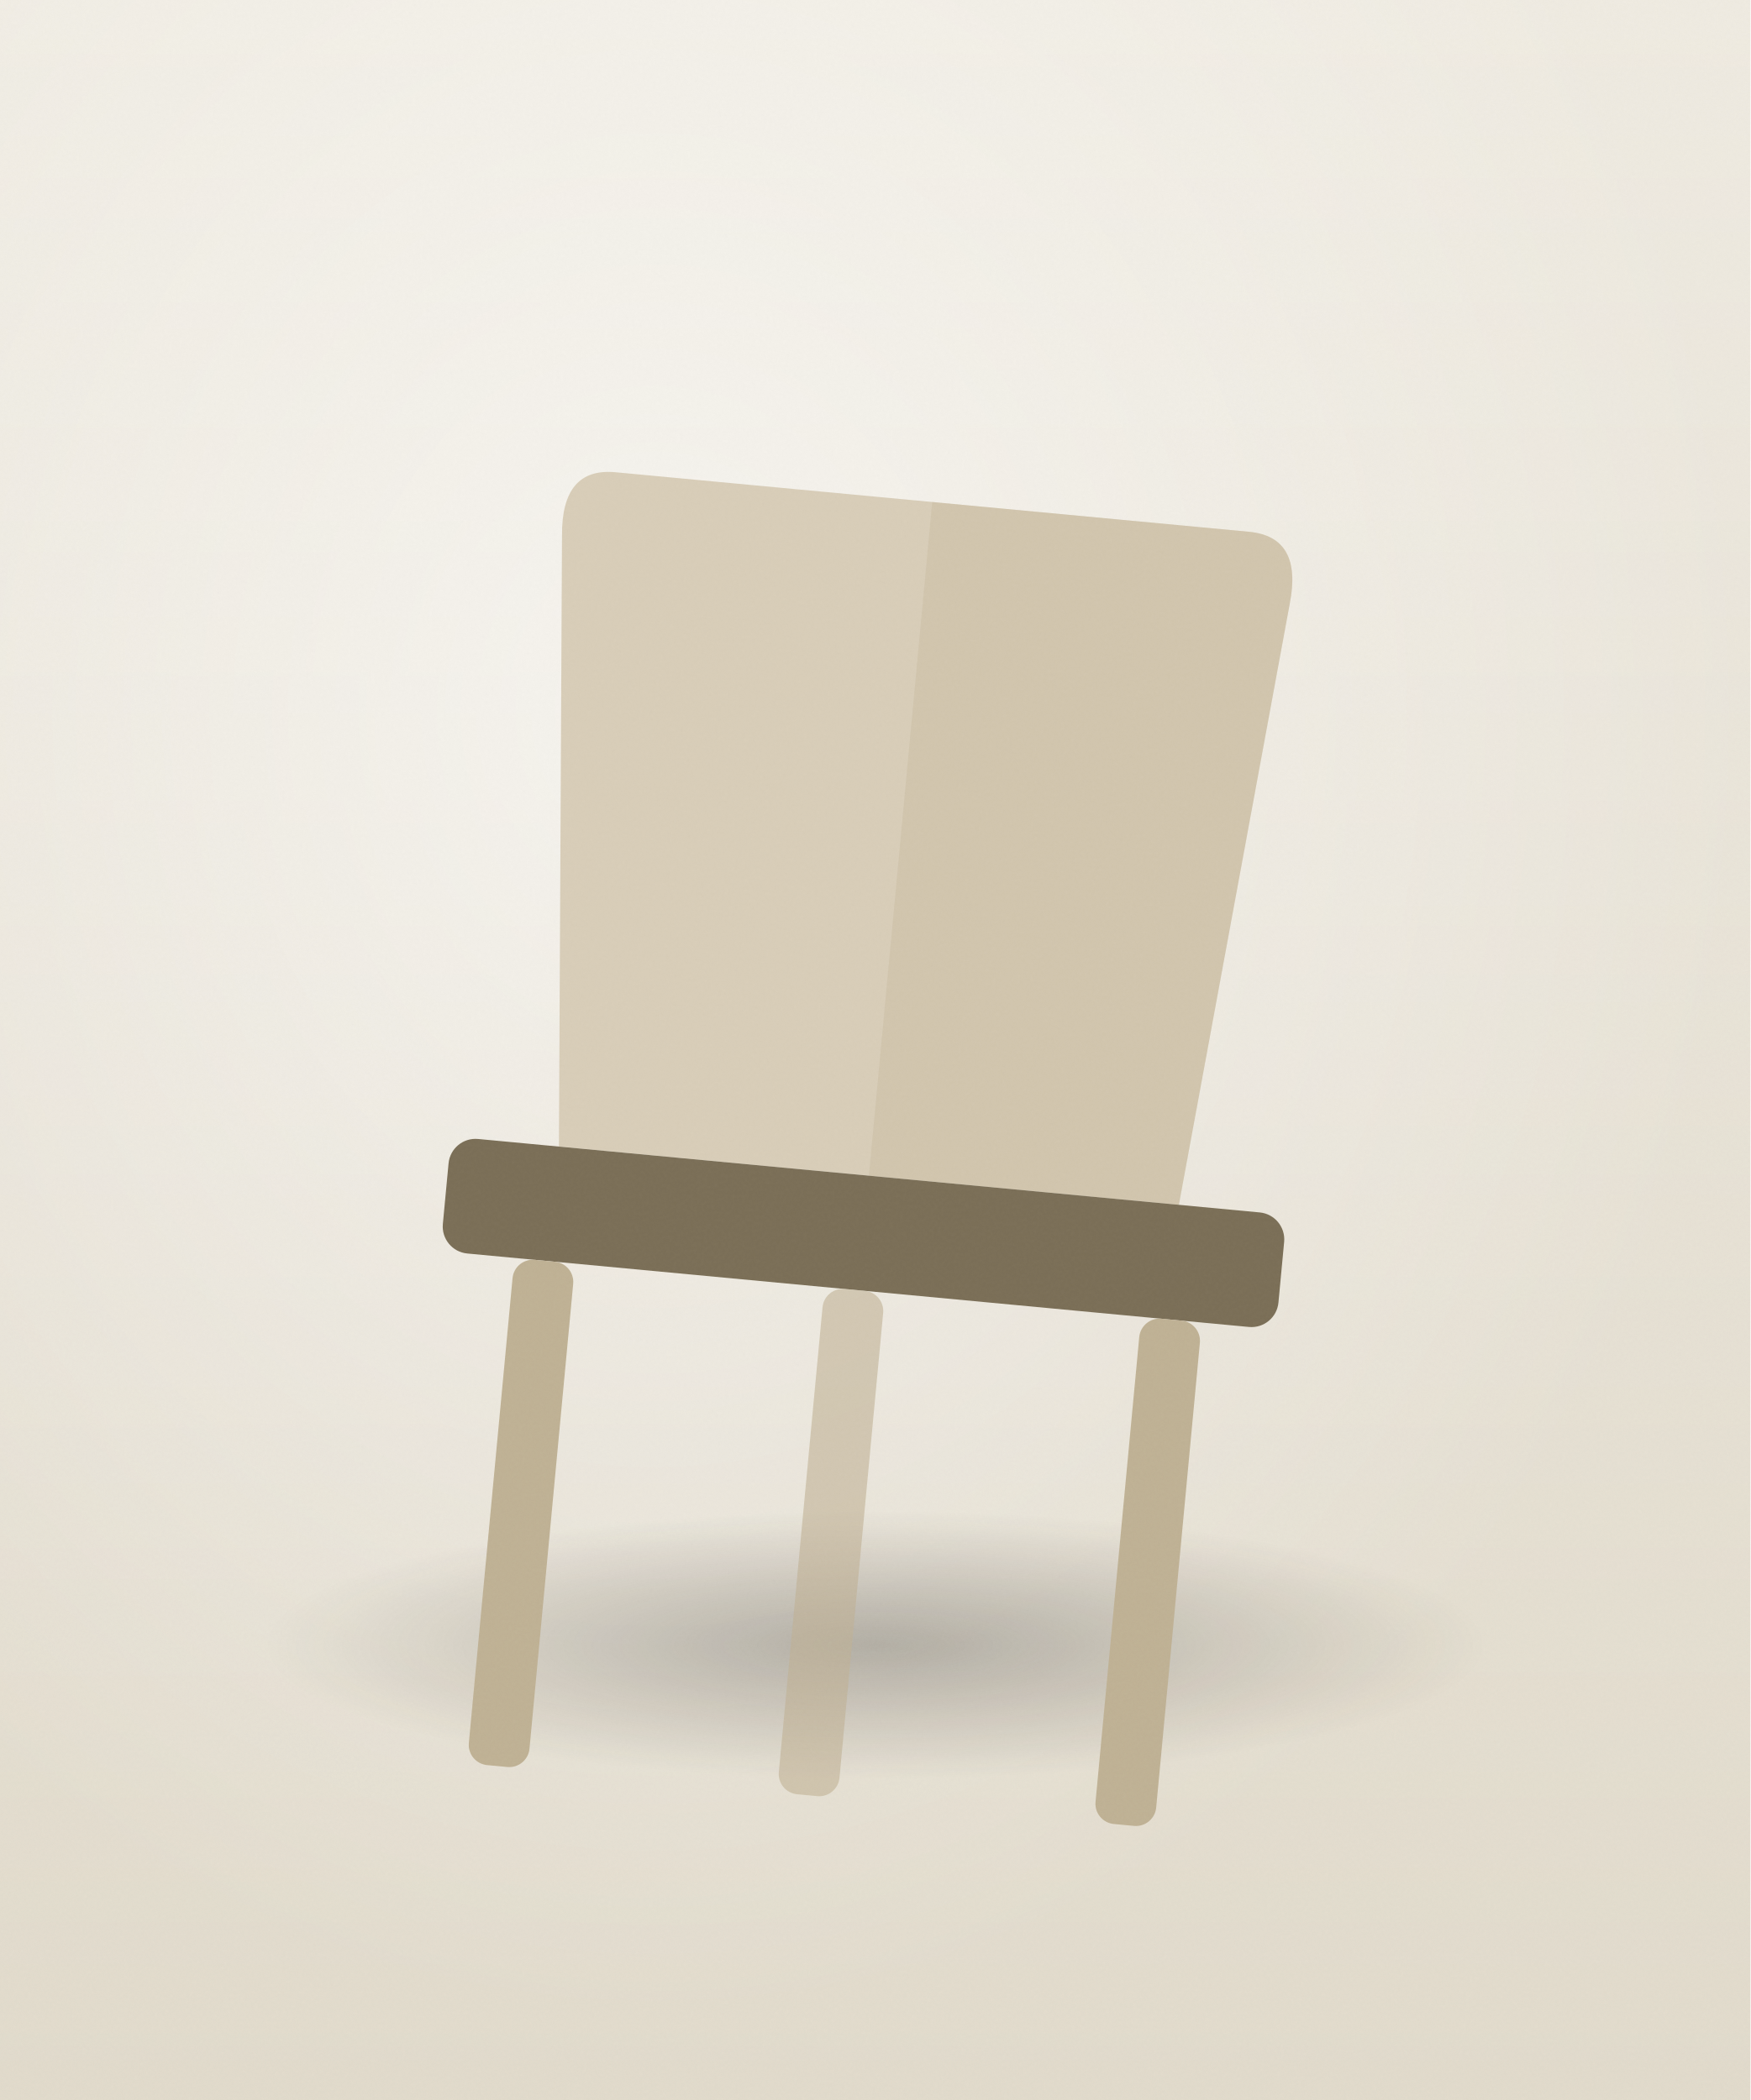
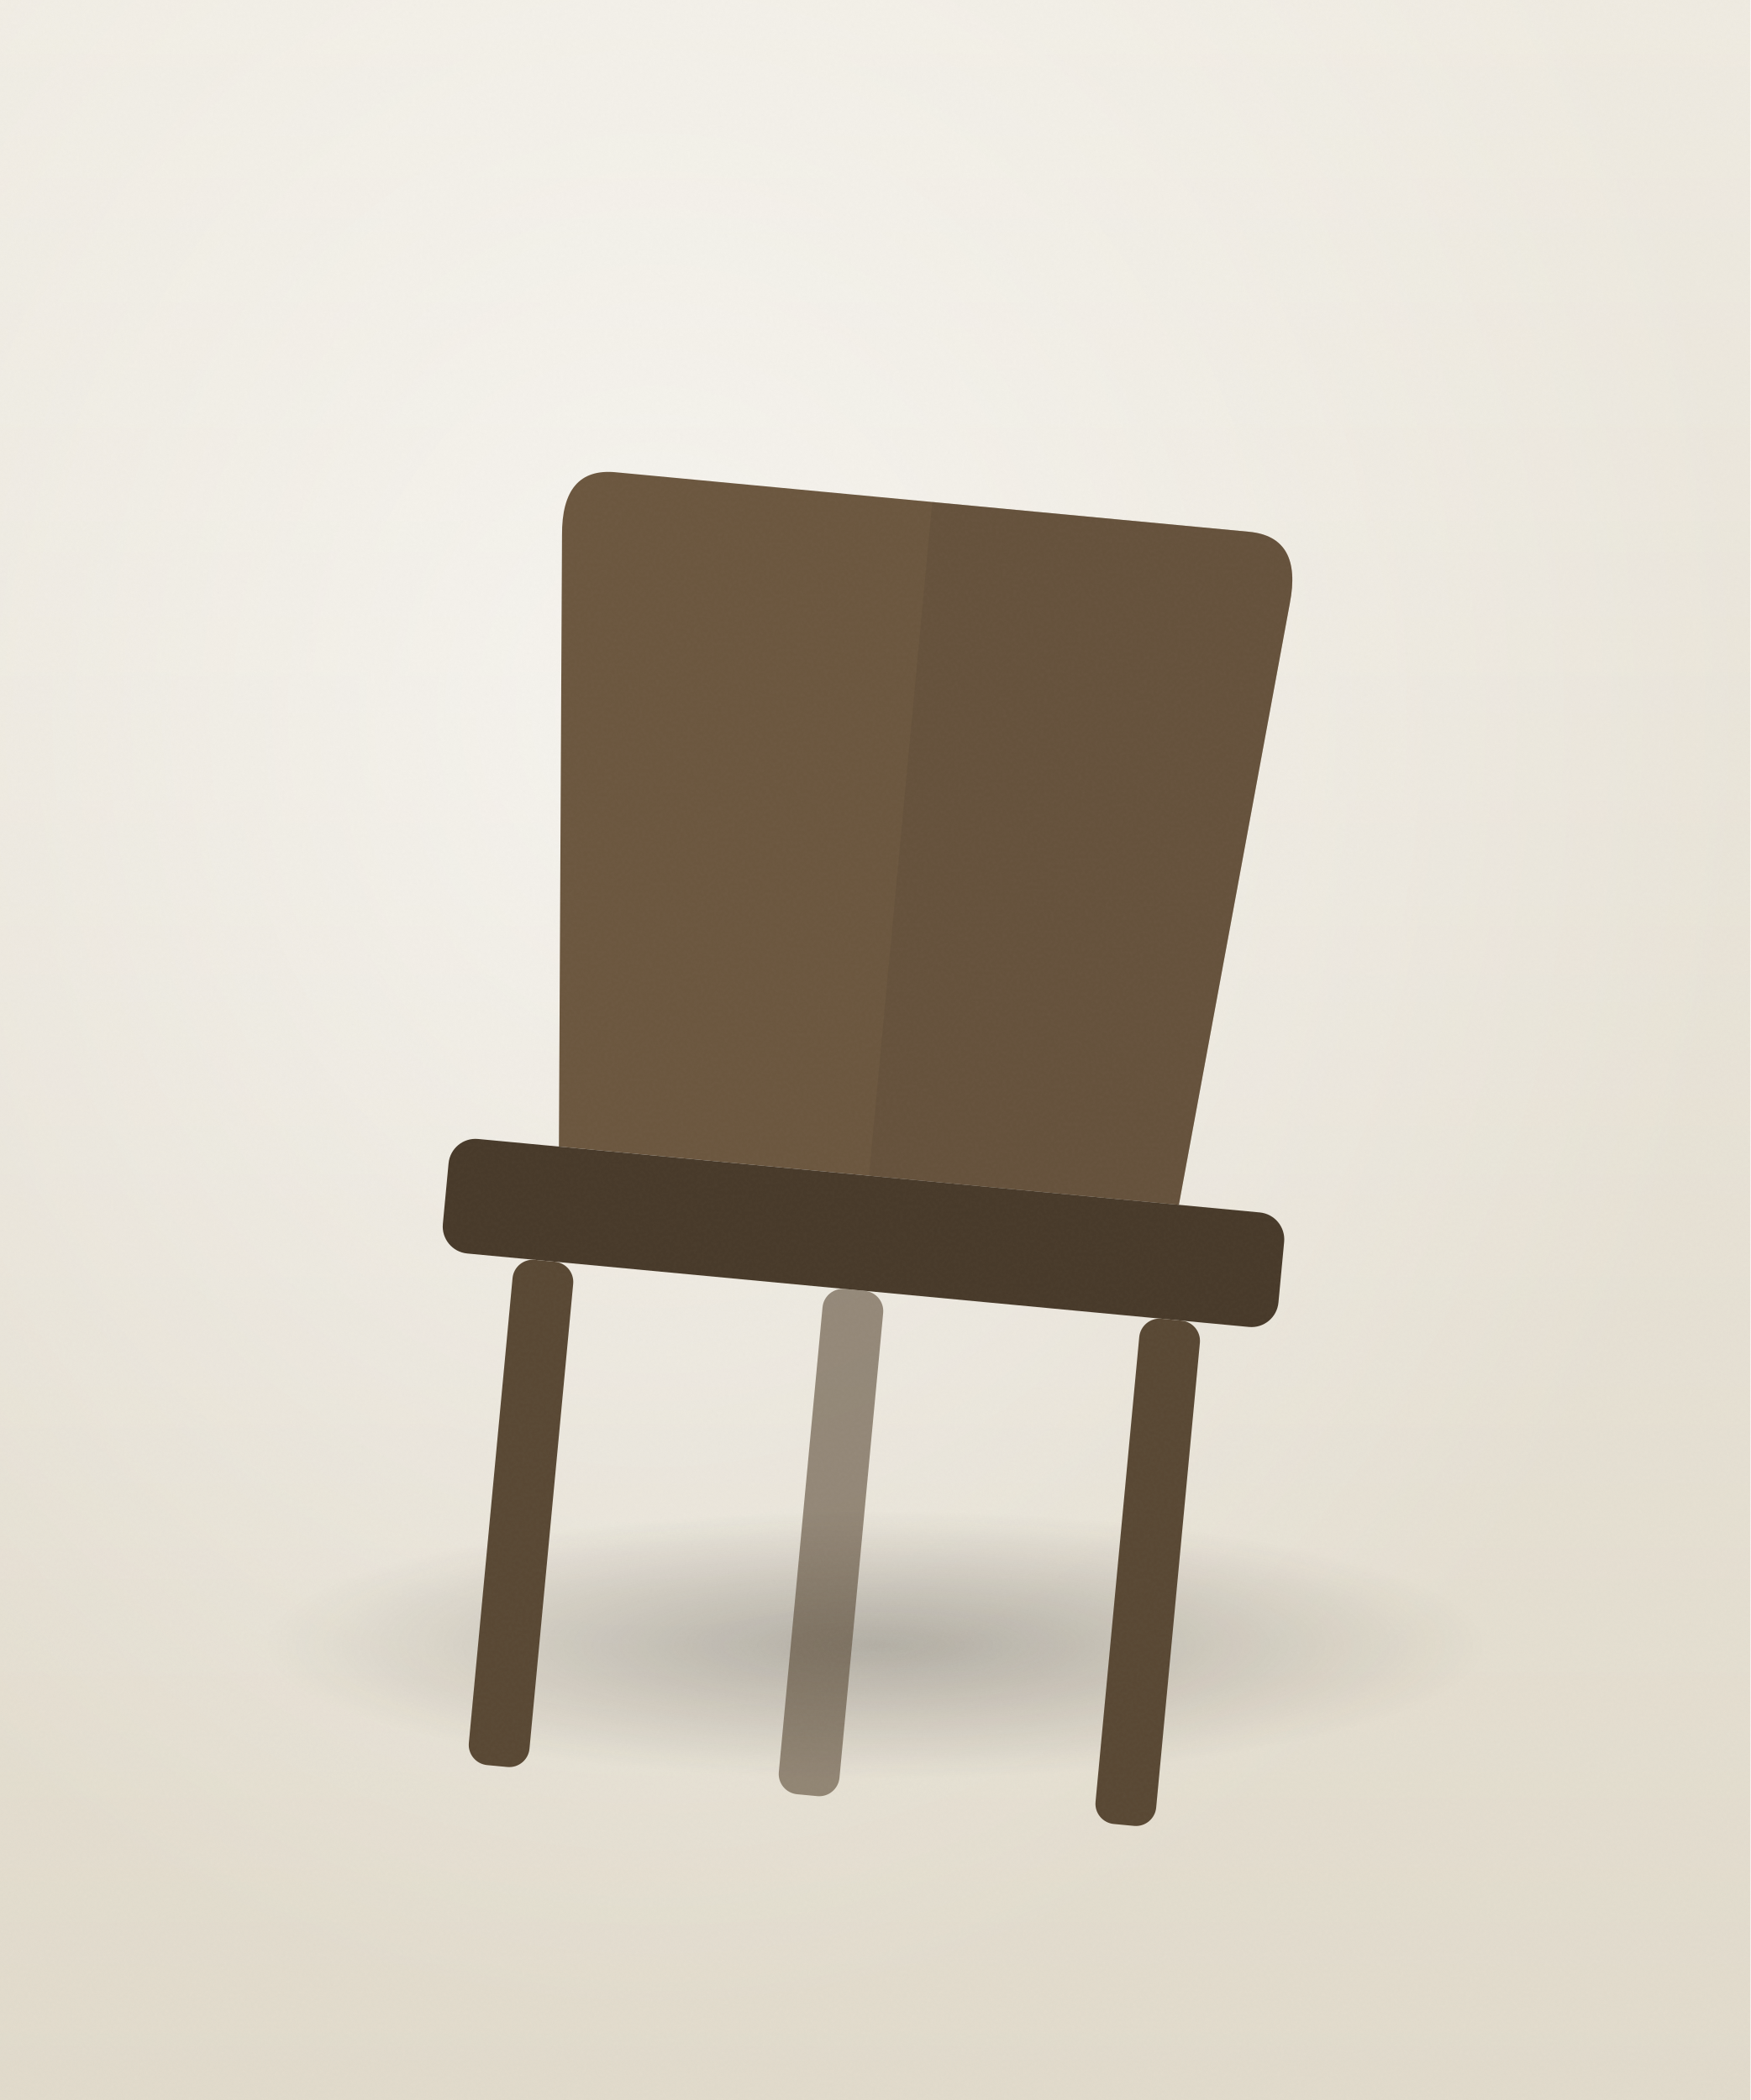
<svg xmlns="http://www.w3.org/2000/svg" viewBox="0 0 600 720" width="600" height="720" role="img">
  <defs>
    <linearGradient id="bg" x1="0" y1="0" x2="0" y2="1">
      <stop offset="0" stop-color="#EFEBE1" />
      <stop offset="1" stop-color="#E1DACB" />
    </linearGradient>
    <radialGradient id="glow" cx="0.376" cy="0.34" r="0.62">
      <stop offset="0" stop-color="#FFFFFF" stop-opacity="0.55" />
      <stop offset="1" stop-color="#FFFFFF" stop-opacity="0" />
    </radialGradient>
    <radialGradient id="shadow" cx="0.5" cy="0.5" r="0.5">
      <stop offset="0" stop-color="#1A1713" stop-opacity="0.26" />
      <stop offset="1" stop-color="#1A1713" stop-opacity="0" />
    </radialGradient>
    <filter id="grain">
      <feTurbulence type="fractalNoise" baseFrequency="0.85" numOctaves="3" seed="62" />
      <feColorMatrix type="saturate" values="0" />
      <feComponentTransfer>
        <feFuncA type="linear" slope="0.055" />
      </feComponentTransfer>
    </filter>
  </defs>
  <rect width="600" height="720" fill="url(#bg)" />
  <rect width="600" height="720" fill="url(#glow)" />
  <ellipse cx="300" cy="564" rx="210" ry="46" fill="url(#shadow)" />
  <g transform="translate(300 380) rotate(5.37) scale(1.16) translate(-300 -380)">
-     <path d="M206 200 L394 200 Q410 200 408 220 L392 400 L208 400 L192 220 Q190 200 206 200 Z" fill="#D8CDB8" />
-     <path d="M300 200 L394 200 Q410 200 408 220 L392 400 L300 400 Z" fill="#BFB194" opacity="0.3" />
-     <rect x="176" y="400" width="248" height="34" rx="8" fill="#7A6E56" />
-     <rect x="198" y="434" width="18" height="150" rx="6" fill="#BFB194" />
-     <rect x="384" y="434" width="18" height="150" rx="6" fill="#BFB194" />
-     <rect x="290" y="434" width="18" height="150" rx="6" fill="#BFB194" opacity="0.6" />
+     <path d="M206 200 L394 200 Q410 200 408 220 L392 400 L208 400 L192 220 Q190 200 206 200 Z" fill="#6B563E" />
+     <path d="M300 200 L394 200 Q410 200 408 220 L392 400 L300 400 Z" fill="#584733" opacity="0.3" />
+     <rect x="176" y="400" width="248" height="34" rx="8" fill="#473929" />
+     <rect x="198" y="434" width="18" height="150" rx="6" fill="#584733" />
+     <rect x="384" y="434" width="18" height="150" rx="6" fill="#584733" />
+     <rect x="290" y="434" width="18" height="150" rx="6" fill="#584733" opacity="0.6" />
  </g>
  <rect width="600" height="720" filter="url(#grain)" opacity="0.6" />
</svg>
